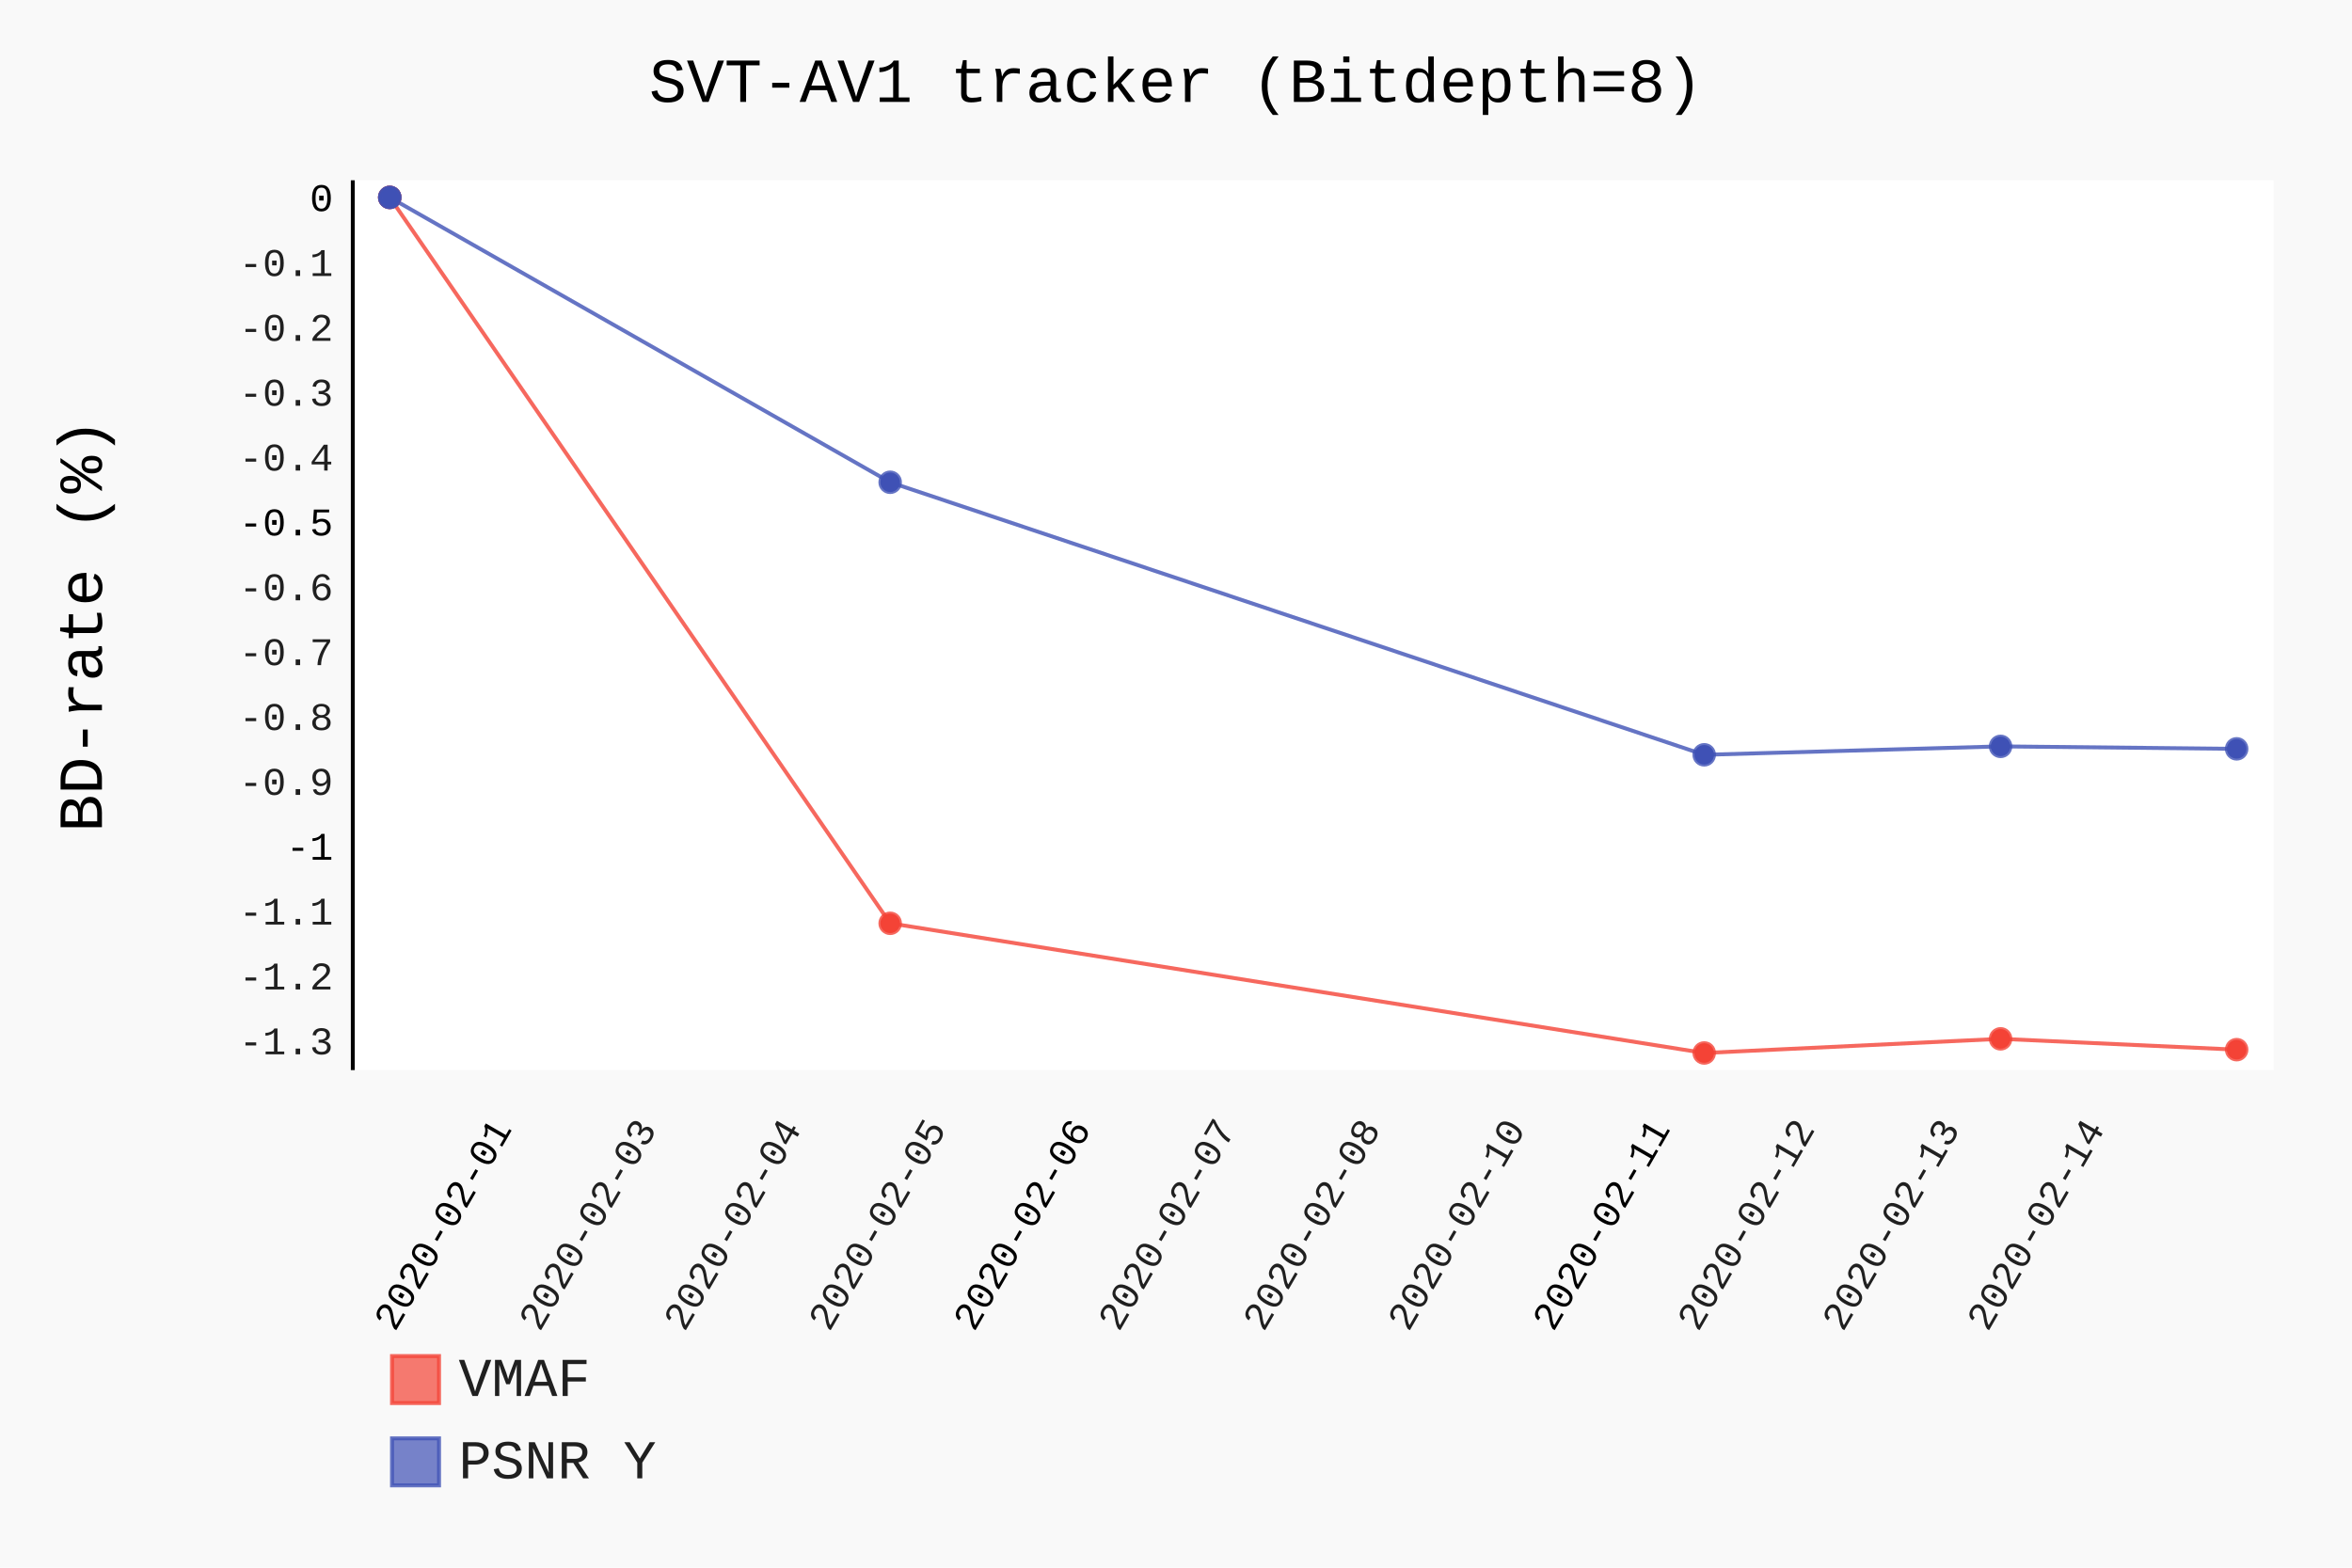
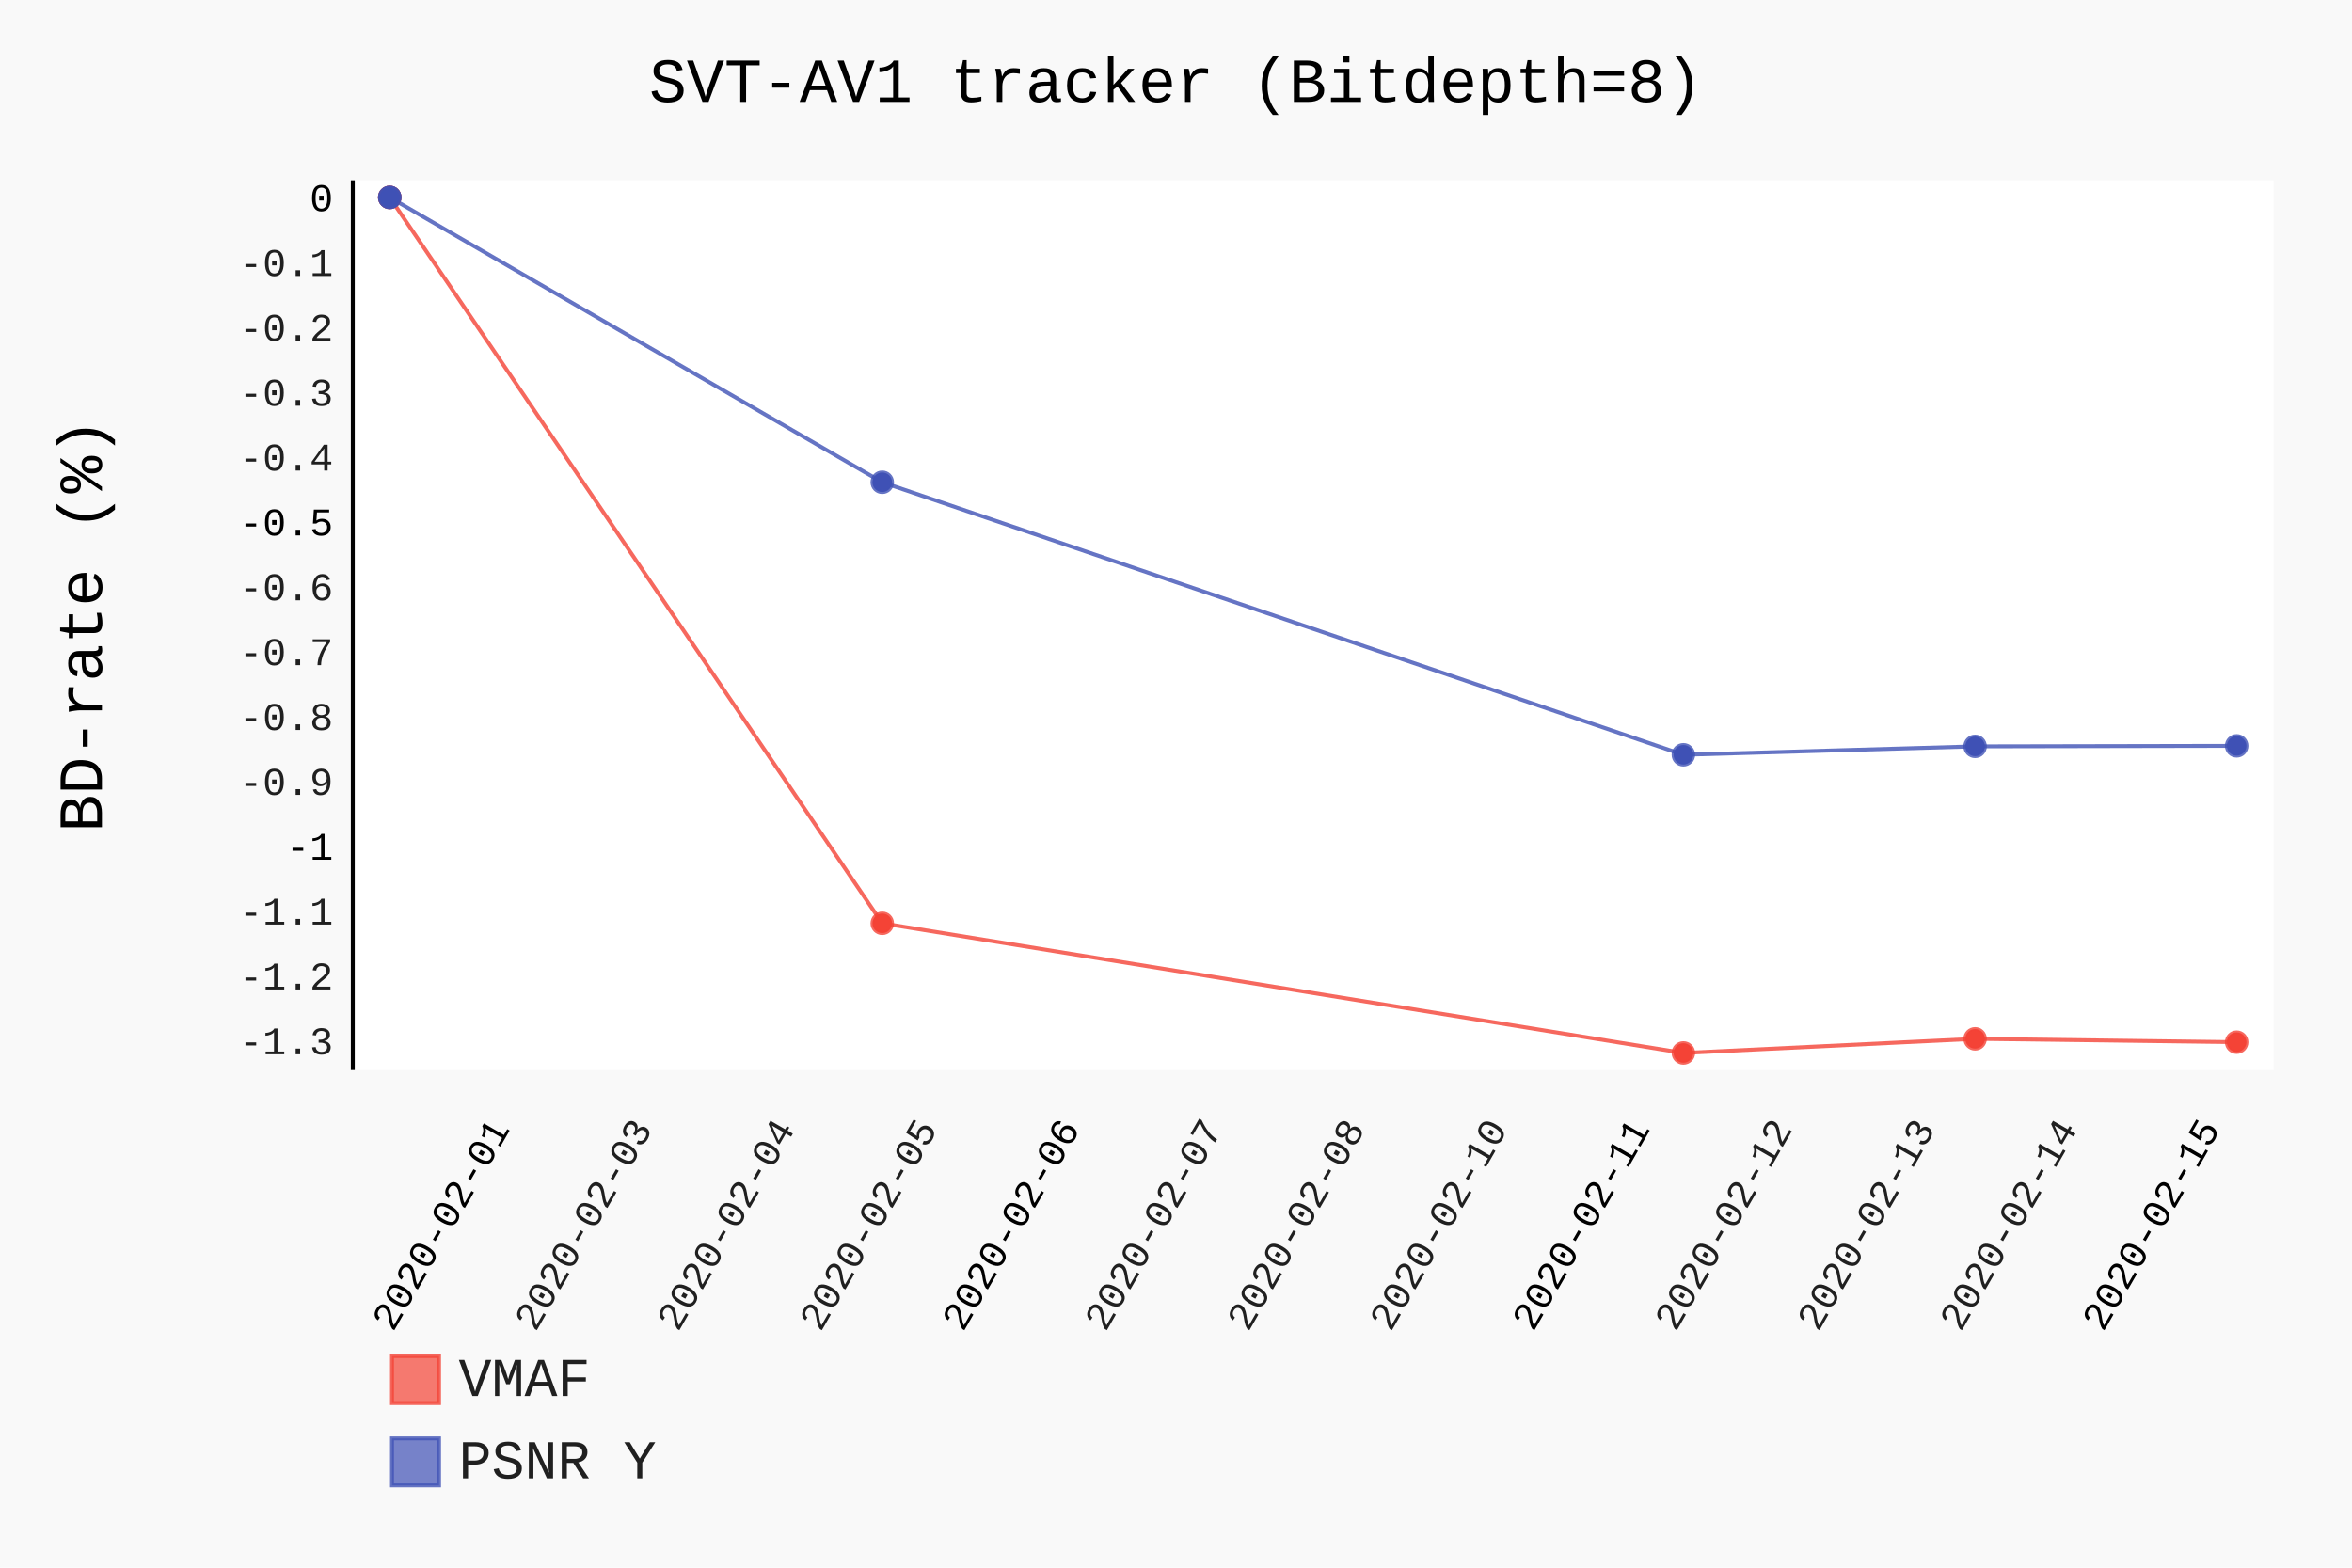
- <svg xmlns="http://www.w3.org/2000/svg" class="pygal-chart" id="chart-0018f33d-4ce8-40e3-aaaf-d8743b4f5142" viewBox="0 0 600 400">
+ <svg xmlns="http://www.w3.org/2000/svg" class="pygal-chart" id="chart-fd487442-45a7-45eb-9ea0-31bcedb255a2" viewBox="0 0 600 400">
  <defs>
-     <style type="text/css">#chart-0018f33d-4ce8-40e3-aaaf-d8743b4f5142{-webkit-user-select:none;-webkit-font-smoothing:antialiased;font-family:Consolas,"Liberation Mono",Menlo,Courier,monospace}#chart-0018f33d-4ce8-40e3-aaaf-d8743b4f5142 .title{font-family:Consolas,"Liberation Mono",Menlo,Courier,monospace;font-size:16px}#chart-0018f33d-4ce8-40e3-aaaf-d8743b4f5142 .legends .legend text{font-family:Consolas,"Liberation Mono",Menlo,Courier,monospace;font-size:14px}#chart-0018f33d-4ce8-40e3-aaaf-d8743b4f5142 .axis text{font-family:Consolas,"Liberation Mono",Menlo,Courier,monospace;font-size:10px}#chart-0018f33d-4ce8-40e3-aaaf-d8743b4f5142 .axis text.major{font-family:Consolas,"Liberation Mono",Menlo,Courier,monospace;font-size:10px}#chart-0018f33d-4ce8-40e3-aaaf-d8743b4f5142 .text-overlay text.value{font-family:Consolas,"Liberation Mono",Menlo,Courier,monospace;font-size:16px}#chart-0018f33d-4ce8-40e3-aaaf-d8743b4f5142 .text-overlay text.label{font-family:Consolas,"Liberation Mono",Menlo,Courier,monospace;font-size:10px}#chart-0018f33d-4ce8-40e3-aaaf-d8743b4f5142 .tooltip{font-family:Consolas,"Liberation Mono",Menlo,Courier,monospace;font-size:14px}#chart-0018f33d-4ce8-40e3-aaaf-d8743b4f5142 text.no_data{font-family:Consolas,"Liberation Mono",Menlo,Courier,monospace;font-size:64px}
- #chart-0018f33d-4ce8-40e3-aaaf-d8743b4f5142{background-color:rgba(249,249,249,1)}#chart-0018f33d-4ce8-40e3-aaaf-d8743b4f5142 path,#chart-0018f33d-4ce8-40e3-aaaf-d8743b4f5142 line,#chart-0018f33d-4ce8-40e3-aaaf-d8743b4f5142 rect,#chart-0018f33d-4ce8-40e3-aaaf-d8743b4f5142 circle{-webkit-transition:150ms;-moz-transition:150ms;transition:150ms}#chart-0018f33d-4ce8-40e3-aaaf-d8743b4f5142 .graph &gt; .background{fill:rgba(249,249,249,1)}#chart-0018f33d-4ce8-40e3-aaaf-d8743b4f5142 .plot &gt; .background{fill:rgba(255,255,255,1)}#chart-0018f33d-4ce8-40e3-aaaf-d8743b4f5142 .graph{fill:rgba(0,0,0,.87)}#chart-0018f33d-4ce8-40e3-aaaf-d8743b4f5142 text.no_data{fill:rgba(0,0,0,1)}#chart-0018f33d-4ce8-40e3-aaaf-d8743b4f5142 .title{fill:rgba(0,0,0,1)}#chart-0018f33d-4ce8-40e3-aaaf-d8743b4f5142 .legends .legend text{fill:rgba(0,0,0,.87)}#chart-0018f33d-4ce8-40e3-aaaf-d8743b4f5142 .legends .legend:hover text{fill:rgba(0,0,0,1)}#chart-0018f33d-4ce8-40e3-aaaf-d8743b4f5142 .axis .line{stroke:rgba(0,0,0,1)}#chart-0018f33d-4ce8-40e3-aaaf-d8743b4f5142 .axis .guide.line{stroke:rgba(0,0,0,.54)}#chart-0018f33d-4ce8-40e3-aaaf-d8743b4f5142 .axis .major.line{stroke:rgba(0,0,0,.87)}#chart-0018f33d-4ce8-40e3-aaaf-d8743b4f5142 .axis text.major{fill:rgba(0,0,0,1)}#chart-0018f33d-4ce8-40e3-aaaf-d8743b4f5142 .axis.y .guides:hover .guide.line,#chart-0018f33d-4ce8-40e3-aaaf-d8743b4f5142 .line-graph .axis.x .guides:hover .guide.line,#chart-0018f33d-4ce8-40e3-aaaf-d8743b4f5142 .stackedline-graph .axis.x .guides:hover .guide.line,#chart-0018f33d-4ce8-40e3-aaaf-d8743b4f5142 .xy-graph .axis.x .guides:hover .guide.line{stroke:rgba(0,0,0,1)}#chart-0018f33d-4ce8-40e3-aaaf-d8743b4f5142 .axis .guides:hover text{fill:rgba(0,0,0,1)}#chart-0018f33d-4ce8-40e3-aaaf-d8743b4f5142 .reactive{fill-opacity:.7;stroke-opacity:.8}#chart-0018f33d-4ce8-40e3-aaaf-d8743b4f5142 .ci{stroke:rgba(0,0,0,.87)}#chart-0018f33d-4ce8-40e3-aaaf-d8743b4f5142 .reactive.active,#chart-0018f33d-4ce8-40e3-aaaf-d8743b4f5142 .active .reactive{fill-opacity:.8;stroke-opacity:.9;stroke-width:4}#chart-0018f33d-4ce8-40e3-aaaf-d8743b4f5142 .ci .reactive.active{stroke-width:1.5}#chart-0018f33d-4ce8-40e3-aaaf-d8743b4f5142 .series text{fill:rgba(0,0,0,1)}#chart-0018f33d-4ce8-40e3-aaaf-d8743b4f5142 .tooltip rect{fill:rgba(255,255,255,1);stroke:rgba(0,0,0,1);-webkit-transition:opacity 150ms;-moz-transition:opacity 150ms;transition:opacity 150ms}#chart-0018f33d-4ce8-40e3-aaaf-d8743b4f5142 .tooltip .label{fill:rgba(0,0,0,.87)}#chart-0018f33d-4ce8-40e3-aaaf-d8743b4f5142 .tooltip .label{fill:rgba(0,0,0,.87)}#chart-0018f33d-4ce8-40e3-aaaf-d8743b4f5142 .tooltip .legend{font-size:.8em;fill:rgba(0,0,0,.54)}#chart-0018f33d-4ce8-40e3-aaaf-d8743b4f5142 .tooltip .x_label{font-size:.6em;fill:rgba(0,0,0,1)}#chart-0018f33d-4ce8-40e3-aaaf-d8743b4f5142 .tooltip .xlink{font-size:.5em;text-decoration:underline}#chart-0018f33d-4ce8-40e3-aaaf-d8743b4f5142 .tooltip .value{font-size:1.5em}#chart-0018f33d-4ce8-40e3-aaaf-d8743b4f5142 .bound{font-size:.5em}#chart-0018f33d-4ce8-40e3-aaaf-d8743b4f5142 .max-value{font-size:.75em;fill:rgba(0,0,0,.54)}#chart-0018f33d-4ce8-40e3-aaaf-d8743b4f5142 .map-element{fill:rgba(255,255,255,1);stroke:rgba(0,0,0,.54) !important}#chart-0018f33d-4ce8-40e3-aaaf-d8743b4f5142 .map-element .reactive{fill-opacity:inherit;stroke-opacity:inherit}#chart-0018f33d-4ce8-40e3-aaaf-d8743b4f5142 .color-0,#chart-0018f33d-4ce8-40e3-aaaf-d8743b4f5142 .color-0 a:visited{stroke:#F44336;fill:#F44336}#chart-0018f33d-4ce8-40e3-aaaf-d8743b4f5142 .color-1,#chart-0018f33d-4ce8-40e3-aaaf-d8743b4f5142 .color-1 a:visited{stroke:#3F51B5;fill:#3F51B5}#chart-0018f33d-4ce8-40e3-aaaf-d8743b4f5142 .text-overlay .color-0 text{fill:black}#chart-0018f33d-4ce8-40e3-aaaf-d8743b4f5142 .text-overlay .color-1 text{fill:black}
- #chart-0018f33d-4ce8-40e3-aaaf-d8743b4f5142 text.no_data{text-anchor:middle}#chart-0018f33d-4ce8-40e3-aaaf-d8743b4f5142 .guide.line{fill:none}#chart-0018f33d-4ce8-40e3-aaaf-d8743b4f5142 .centered{text-anchor:middle}#chart-0018f33d-4ce8-40e3-aaaf-d8743b4f5142 .title{text-anchor:middle}#chart-0018f33d-4ce8-40e3-aaaf-d8743b4f5142 .legends .legend text{fill-opacity:1}#chart-0018f33d-4ce8-40e3-aaaf-d8743b4f5142 .axis.x text{text-anchor:middle}#chart-0018f33d-4ce8-40e3-aaaf-d8743b4f5142 .axis.x:not(.web) text[transform]{text-anchor:start}#chart-0018f33d-4ce8-40e3-aaaf-d8743b4f5142 .axis.x:not(.web) text[transform].backwards{text-anchor:end}#chart-0018f33d-4ce8-40e3-aaaf-d8743b4f5142 .axis.y text{text-anchor:end}#chart-0018f33d-4ce8-40e3-aaaf-d8743b4f5142 .axis.y text[transform].backwards{text-anchor:start}#chart-0018f33d-4ce8-40e3-aaaf-d8743b4f5142 .axis.y2 text{text-anchor:start}#chart-0018f33d-4ce8-40e3-aaaf-d8743b4f5142 .axis.y2 text[transform].backwards{text-anchor:end}#chart-0018f33d-4ce8-40e3-aaaf-d8743b4f5142 .axis .guide.line{stroke-dasharray:4,4}#chart-0018f33d-4ce8-40e3-aaaf-d8743b4f5142 .axis .major.guide.line{stroke-dasharray:6,6}#chart-0018f33d-4ce8-40e3-aaaf-d8743b4f5142 .horizontal .axis.y .guide.line,#chart-0018f33d-4ce8-40e3-aaaf-d8743b4f5142 .horizontal .axis.y2 .guide.line,#chart-0018f33d-4ce8-40e3-aaaf-d8743b4f5142 .vertical .axis.x .guide.line{opacity:0}#chart-0018f33d-4ce8-40e3-aaaf-d8743b4f5142 .horizontal .axis.always_show .guide.line,#chart-0018f33d-4ce8-40e3-aaaf-d8743b4f5142 .vertical .axis.always_show .guide.line{opacity:1 !important}#chart-0018f33d-4ce8-40e3-aaaf-d8743b4f5142 .axis.y .guides:hover .guide.line,#chart-0018f33d-4ce8-40e3-aaaf-d8743b4f5142 .axis.y2 .guides:hover .guide.line,#chart-0018f33d-4ce8-40e3-aaaf-d8743b4f5142 .axis.x .guides:hover .guide.line{opacity:1}#chart-0018f33d-4ce8-40e3-aaaf-d8743b4f5142 .axis .guides:hover text{opacity:1}#chart-0018f33d-4ce8-40e3-aaaf-d8743b4f5142 .nofill{fill:none}#chart-0018f33d-4ce8-40e3-aaaf-d8743b4f5142 .subtle-fill{fill-opacity:.2}#chart-0018f33d-4ce8-40e3-aaaf-d8743b4f5142 .dot{stroke-width:1px;fill-opacity:1}#chart-0018f33d-4ce8-40e3-aaaf-d8743b4f5142 .dot.active{stroke-width:5px}#chart-0018f33d-4ce8-40e3-aaaf-d8743b4f5142 .dot.negative{fill:transparent}#chart-0018f33d-4ce8-40e3-aaaf-d8743b4f5142 text,#chart-0018f33d-4ce8-40e3-aaaf-d8743b4f5142 tspan{stroke:none !important}#chart-0018f33d-4ce8-40e3-aaaf-d8743b4f5142 .series text.active{opacity:1}#chart-0018f33d-4ce8-40e3-aaaf-d8743b4f5142 .tooltip rect{fill-opacity:.95;stroke-width:.5}#chart-0018f33d-4ce8-40e3-aaaf-d8743b4f5142 .tooltip text{fill-opacity:1}#chart-0018f33d-4ce8-40e3-aaaf-d8743b4f5142 .showable{visibility:hidden}#chart-0018f33d-4ce8-40e3-aaaf-d8743b4f5142 .showable.shown{visibility:visible}#chart-0018f33d-4ce8-40e3-aaaf-d8743b4f5142 .gauge-background{fill:rgba(229,229,229,1);stroke:none}#chart-0018f33d-4ce8-40e3-aaaf-d8743b4f5142 .bg-lines{stroke:rgba(249,249,249,1);stroke-width:2px}</style>
+     <style type="text/css">#chart-fd487442-45a7-45eb-9ea0-31bcedb255a2{-webkit-user-select:none;-webkit-font-smoothing:antialiased;font-family:Consolas,"Liberation Mono",Menlo,Courier,monospace}#chart-fd487442-45a7-45eb-9ea0-31bcedb255a2 .title{font-family:Consolas,"Liberation Mono",Menlo,Courier,monospace;font-size:16px}#chart-fd487442-45a7-45eb-9ea0-31bcedb255a2 .legends .legend text{font-family:Consolas,"Liberation Mono",Menlo,Courier,monospace;font-size:14px}#chart-fd487442-45a7-45eb-9ea0-31bcedb255a2 .axis text{font-family:Consolas,"Liberation Mono",Menlo,Courier,monospace;font-size:10px}#chart-fd487442-45a7-45eb-9ea0-31bcedb255a2 .axis text.major{font-family:Consolas,"Liberation Mono",Menlo,Courier,monospace;font-size:10px}#chart-fd487442-45a7-45eb-9ea0-31bcedb255a2 .text-overlay text.value{font-family:Consolas,"Liberation Mono",Menlo,Courier,monospace;font-size:16px}#chart-fd487442-45a7-45eb-9ea0-31bcedb255a2 .text-overlay text.label{font-family:Consolas,"Liberation Mono",Menlo,Courier,monospace;font-size:10px}#chart-fd487442-45a7-45eb-9ea0-31bcedb255a2 .tooltip{font-family:Consolas,"Liberation Mono",Menlo,Courier,monospace;font-size:14px}#chart-fd487442-45a7-45eb-9ea0-31bcedb255a2 text.no_data{font-family:Consolas,"Liberation Mono",Menlo,Courier,monospace;font-size:64px}
+ #chart-fd487442-45a7-45eb-9ea0-31bcedb255a2{background-color:rgba(249,249,249,1)}#chart-fd487442-45a7-45eb-9ea0-31bcedb255a2 path,#chart-fd487442-45a7-45eb-9ea0-31bcedb255a2 line,#chart-fd487442-45a7-45eb-9ea0-31bcedb255a2 rect,#chart-fd487442-45a7-45eb-9ea0-31bcedb255a2 circle{-webkit-transition:150ms;-moz-transition:150ms;transition:150ms}#chart-fd487442-45a7-45eb-9ea0-31bcedb255a2 .graph &gt; .background{fill:rgba(249,249,249,1)}#chart-fd487442-45a7-45eb-9ea0-31bcedb255a2 .plot &gt; .background{fill:rgba(255,255,255,1)}#chart-fd487442-45a7-45eb-9ea0-31bcedb255a2 .graph{fill:rgba(0,0,0,.87)}#chart-fd487442-45a7-45eb-9ea0-31bcedb255a2 text.no_data{fill:rgba(0,0,0,1)}#chart-fd487442-45a7-45eb-9ea0-31bcedb255a2 .title{fill:rgba(0,0,0,1)}#chart-fd487442-45a7-45eb-9ea0-31bcedb255a2 .legends .legend text{fill:rgba(0,0,0,.87)}#chart-fd487442-45a7-45eb-9ea0-31bcedb255a2 .legends .legend:hover text{fill:rgba(0,0,0,1)}#chart-fd487442-45a7-45eb-9ea0-31bcedb255a2 .axis .line{stroke:rgba(0,0,0,1)}#chart-fd487442-45a7-45eb-9ea0-31bcedb255a2 .axis .guide.line{stroke:rgba(0,0,0,.54)}#chart-fd487442-45a7-45eb-9ea0-31bcedb255a2 .axis .major.line{stroke:rgba(0,0,0,.87)}#chart-fd487442-45a7-45eb-9ea0-31bcedb255a2 .axis text.major{fill:rgba(0,0,0,1)}#chart-fd487442-45a7-45eb-9ea0-31bcedb255a2 .axis.y .guides:hover .guide.line,#chart-fd487442-45a7-45eb-9ea0-31bcedb255a2 .line-graph .axis.x .guides:hover .guide.line,#chart-fd487442-45a7-45eb-9ea0-31bcedb255a2 .stackedline-graph .axis.x .guides:hover .guide.line,#chart-fd487442-45a7-45eb-9ea0-31bcedb255a2 .xy-graph .axis.x .guides:hover .guide.line{stroke:rgba(0,0,0,1)}#chart-fd487442-45a7-45eb-9ea0-31bcedb255a2 .axis .guides:hover text{fill:rgba(0,0,0,1)}#chart-fd487442-45a7-45eb-9ea0-31bcedb255a2 .reactive{fill-opacity:.7;stroke-opacity:.8}#chart-fd487442-45a7-45eb-9ea0-31bcedb255a2 .ci{stroke:rgba(0,0,0,.87)}#chart-fd487442-45a7-45eb-9ea0-31bcedb255a2 .reactive.active,#chart-fd487442-45a7-45eb-9ea0-31bcedb255a2 .active .reactive{fill-opacity:.8;stroke-opacity:.9;stroke-width:4}#chart-fd487442-45a7-45eb-9ea0-31bcedb255a2 .ci .reactive.active{stroke-width:1.5}#chart-fd487442-45a7-45eb-9ea0-31bcedb255a2 .series text{fill:rgba(0,0,0,1)}#chart-fd487442-45a7-45eb-9ea0-31bcedb255a2 .tooltip rect{fill:rgba(255,255,255,1);stroke:rgba(0,0,0,1);-webkit-transition:opacity 150ms;-moz-transition:opacity 150ms;transition:opacity 150ms}#chart-fd487442-45a7-45eb-9ea0-31bcedb255a2 .tooltip .label{fill:rgba(0,0,0,.87)}#chart-fd487442-45a7-45eb-9ea0-31bcedb255a2 .tooltip .label{fill:rgba(0,0,0,.87)}#chart-fd487442-45a7-45eb-9ea0-31bcedb255a2 .tooltip .legend{font-size:.8em;fill:rgba(0,0,0,.54)}#chart-fd487442-45a7-45eb-9ea0-31bcedb255a2 .tooltip .x_label{font-size:.6em;fill:rgba(0,0,0,1)}#chart-fd487442-45a7-45eb-9ea0-31bcedb255a2 .tooltip .xlink{font-size:.5em;text-decoration:underline}#chart-fd487442-45a7-45eb-9ea0-31bcedb255a2 .tooltip .value{font-size:1.5em}#chart-fd487442-45a7-45eb-9ea0-31bcedb255a2 .bound{font-size:.5em}#chart-fd487442-45a7-45eb-9ea0-31bcedb255a2 .max-value{font-size:.75em;fill:rgba(0,0,0,.54)}#chart-fd487442-45a7-45eb-9ea0-31bcedb255a2 .map-element{fill:rgba(255,255,255,1);stroke:rgba(0,0,0,.54) !important}#chart-fd487442-45a7-45eb-9ea0-31bcedb255a2 .map-element .reactive{fill-opacity:inherit;stroke-opacity:inherit}#chart-fd487442-45a7-45eb-9ea0-31bcedb255a2 .color-0,#chart-fd487442-45a7-45eb-9ea0-31bcedb255a2 .color-0 a:visited{stroke:#F44336;fill:#F44336}#chart-fd487442-45a7-45eb-9ea0-31bcedb255a2 .color-1,#chart-fd487442-45a7-45eb-9ea0-31bcedb255a2 .color-1 a:visited{stroke:#3F51B5;fill:#3F51B5}#chart-fd487442-45a7-45eb-9ea0-31bcedb255a2 .text-overlay .color-0 text{fill:black}#chart-fd487442-45a7-45eb-9ea0-31bcedb255a2 .text-overlay .color-1 text{fill:black}
+ #chart-fd487442-45a7-45eb-9ea0-31bcedb255a2 text.no_data{text-anchor:middle}#chart-fd487442-45a7-45eb-9ea0-31bcedb255a2 .guide.line{fill:none}#chart-fd487442-45a7-45eb-9ea0-31bcedb255a2 .centered{text-anchor:middle}#chart-fd487442-45a7-45eb-9ea0-31bcedb255a2 .title{text-anchor:middle}#chart-fd487442-45a7-45eb-9ea0-31bcedb255a2 .legends .legend text{fill-opacity:1}#chart-fd487442-45a7-45eb-9ea0-31bcedb255a2 .axis.x text{text-anchor:middle}#chart-fd487442-45a7-45eb-9ea0-31bcedb255a2 .axis.x:not(.web) text[transform]{text-anchor:start}#chart-fd487442-45a7-45eb-9ea0-31bcedb255a2 .axis.x:not(.web) text[transform].backwards{text-anchor:end}#chart-fd487442-45a7-45eb-9ea0-31bcedb255a2 .axis.y text{text-anchor:end}#chart-fd487442-45a7-45eb-9ea0-31bcedb255a2 .axis.y text[transform].backwards{text-anchor:start}#chart-fd487442-45a7-45eb-9ea0-31bcedb255a2 .axis.y2 text{text-anchor:start}#chart-fd487442-45a7-45eb-9ea0-31bcedb255a2 .axis.y2 text[transform].backwards{text-anchor:end}#chart-fd487442-45a7-45eb-9ea0-31bcedb255a2 .axis .guide.line{stroke-dasharray:4,4}#chart-fd487442-45a7-45eb-9ea0-31bcedb255a2 .axis .major.guide.line{stroke-dasharray:6,6}#chart-fd487442-45a7-45eb-9ea0-31bcedb255a2 .horizontal .axis.y .guide.line,#chart-fd487442-45a7-45eb-9ea0-31bcedb255a2 .horizontal .axis.y2 .guide.line,#chart-fd487442-45a7-45eb-9ea0-31bcedb255a2 .vertical .axis.x .guide.line{opacity:0}#chart-fd487442-45a7-45eb-9ea0-31bcedb255a2 .horizontal .axis.always_show .guide.line,#chart-fd487442-45a7-45eb-9ea0-31bcedb255a2 .vertical .axis.always_show .guide.line{opacity:1 !important}#chart-fd487442-45a7-45eb-9ea0-31bcedb255a2 .axis.y .guides:hover .guide.line,#chart-fd487442-45a7-45eb-9ea0-31bcedb255a2 .axis.y2 .guides:hover .guide.line,#chart-fd487442-45a7-45eb-9ea0-31bcedb255a2 .axis.x .guides:hover .guide.line{opacity:1}#chart-fd487442-45a7-45eb-9ea0-31bcedb255a2 .axis .guides:hover text{opacity:1}#chart-fd487442-45a7-45eb-9ea0-31bcedb255a2 .nofill{fill:none}#chart-fd487442-45a7-45eb-9ea0-31bcedb255a2 .subtle-fill{fill-opacity:.2}#chart-fd487442-45a7-45eb-9ea0-31bcedb255a2 .dot{stroke-width:1px;fill-opacity:1}#chart-fd487442-45a7-45eb-9ea0-31bcedb255a2 .dot.active{stroke-width:5px}#chart-fd487442-45a7-45eb-9ea0-31bcedb255a2 .dot.negative{fill:transparent}#chart-fd487442-45a7-45eb-9ea0-31bcedb255a2 text,#chart-fd487442-45a7-45eb-9ea0-31bcedb255a2 tspan{stroke:none !important}#chart-fd487442-45a7-45eb-9ea0-31bcedb255a2 .series text.active{opacity:1}#chart-fd487442-45a7-45eb-9ea0-31bcedb255a2 .tooltip rect{fill-opacity:.95;stroke-width:.5}#chart-fd487442-45a7-45eb-9ea0-31bcedb255a2 .tooltip text{fill-opacity:1}#chart-fd487442-45a7-45eb-9ea0-31bcedb255a2 .showable{visibility:hidden}#chart-fd487442-45a7-45eb-9ea0-31bcedb255a2 .showable.shown{visibility:visible}#chart-fd487442-45a7-45eb-9ea0-31bcedb255a2 .gauge-background{fill:rgba(229,229,229,1);stroke:none}#chart-fd487442-45a7-45eb-9ea0-31bcedb255a2 .bg-lines{stroke:rgba(249,249,249,1);stroke-width:2px}</style>
  </defs>
  <g class="graph datetimeline-graph vertical">
    <rect class="background" height="400" width="600" x="0" y="0" />
    <g class="plot" transform="translate(90, 46)">
      <rect class="background" height="227.038" width="490.0" x="0" y="0" />
      <g class="axis y">
        <g class="guides">
          <text class="" x="-5" y="223.011">-1.3</text>
        </g>
        <g class="guides">
          <text class="" x="-5" y="206.461">-1.2</text>
        </g>
        <g class="guides">
          <text class="" x="-5" y="189.912">-1.1</text>
        </g>
        <g class="guides">
          <text class="major" x="-5" y="173.362">-1</text>
        </g>
        <g class="guides">
          <text class="" x="-5" y="156.813">-0.9</text>
        </g>
        <g class="guides">
          <text class="" x="-5" y="140.263">-0.8</text>
        </g>
        <g class="guides">
          <text class="" x="-5" y="123.713">-0.7</text>
        </g>
        <g class="guides">
          <text class="" x="-5" y="107.164">-0.6</text>
        </g>
        <g class="guides">
          <text class="major" x="-5" y="90.614">-0.5</text>
        </g>
        <g class="guides">
          <text class="" x="-5" y="74.065">-0.4</text>
        </g>
        <g class="guides">
          <text class="" x="-5" y="57.515">-0.3</text>
        </g>
        <g class="guides">
          <text class="" x="-5" y="40.965">-0.2</text>
        </g>
        <g class="guides">
          <text class="" x="-5" y="24.416">-0.1</text>
        </g>
        <g class="guides">
          <text class="major" x="-5" y="7.866">0</text>
        </g>
      </g>
      <g class="axis x">
        <path class="line" d="M0 0 v227.038" />
        <g class="guides">
-           <path class="major guide line" d="M40.748 0 v227.038" />
-           <text class="major backwards" transform="rotate(300 40.74756 242.0385)" x="40.748" y="242.038">2020-02-01</text>
+           <path class="major guide line" d="M40.252 0 v227.038" />
+           <text class="major backwards" transform="rotate(300 40.25166 242.0385)" x="40.252" y="242.038">2020-02-01</text>
        </g>
        <g class="guides">
-           <path class="guide line" d="M77.687 0 v227.038" />
-           <text class="backwards" transform="rotate(300 77.68681 242.0385)" x="77.687" y="242.038">2020-02-03</text>
+           <path class="guide line" d="M76.606 0 v227.038" />
+           <text class="backwards" transform="rotate(300 76.60613 242.0385)" x="76.606" y="242.038">2020-02-03</text>
        </g>
        <g class="guides">
-           <path class="guide line" d="M114.626 0 v227.038" />
-           <text class="backwards" transform="rotate(300 114.6261 242.0385)" x="114.626" y="242.038">2020-02-04</text>
+           <path class="guide line" d="M112.961 0 v227.038" />
+           <text class="backwards" transform="rotate(300 112.9606 242.0385)" x="112.961" y="242.038">2020-02-04</text>
        </g>
        <g class="guides">
-           <path class="guide line" d="M151.565 0 v227.038" />
-           <text class="backwards" transform="rotate(300 151.5653 242.0385)" x="151.565" y="242.038">2020-02-05</text>
+           <path class="guide line" d="M149.315 0 v227.038" />
+           <text class="backwards" transform="rotate(300 149.3151 242.0385)" x="149.315" y="242.038">2020-02-05</text>
        </g>
        <g class="guides">
-           <path class="major guide line" d="M188.505 0 v227.038" />
-           <text class="major backwards" transform="rotate(300 188.5046 242.0385)" x="188.505" y="242.038">2020-02-06</text>
+           <path class="major guide line" d="M185.67 0 v227.038" />
+           <text class="major backwards" transform="rotate(300 185.6695 242.0385)" x="185.67" y="242.038">2020-02-06</text>
        </g>
        <g class="guides">
-           <path class="guide line" d="M225.444 0 v227.038" />
-           <text class="backwards" transform="rotate(300 225.4438 242.0385)" x="225.444" y="242.038">2020-02-07</text>
+           <path class="guide line" d="M222.024 0 v227.038" />
+           <text class="backwards" transform="rotate(300 222.024 242.0385)" x="222.024" y="242.038">2020-02-07</text>
        </g>
        <g class="guides">
-           <path class="guide line" d="M262.383 0 v227.038" />
-           <text class="backwards" transform="rotate(300 262.3831 242.0385)" x="262.383" y="242.038">2020-02-08</text>
+           <path class="guide line" d="M258.378 0 v227.038" />
+           <text class="backwards" transform="rotate(300 258.3784 242.0385)" x="258.378" y="242.038">2020-02-08</text>
        </g>
        <g class="guides">
-           <path class="guide line" d="M299.322 0 v227.038" />
-           <text class="backwards" transform="rotate(300 299.3223 242.0385)" x="299.322" y="242.038">2020-02-10</text>
+           <path class="guide line" d="M294.733 0 v227.038" />
+           <text class="backwards" transform="rotate(300 294.7329 242.0385)" x="294.733" y="242.038">2020-02-10</text>
        </g>
        <g class="guides">
-           <path class="major guide line" d="M336.262 0 v227.038" />
-           <text class="major backwards" transform="rotate(300 336.2616 242.0385)" x="336.262" y="242.038">2020-02-11</text>
+           <path class="major guide line" d="M331.087 0 v227.038" />
+           <text class="major backwards" transform="rotate(300 331.0874 242.0385)" x="331.087" y="242.038">2020-02-11</text>
        </g>
        <g class="guides">
-           <path class="guide line" d="M373.201 0 v227.038" />
-           <text class="backwards" transform="rotate(300 373.2008 242.0385)" x="373.201" y="242.038">2020-02-12</text>
+           <path class="guide line" d="M367.442 0 v227.038" />
+           <text class="backwards" transform="rotate(300 367.4418 242.0385)" x="367.442" y="242.038">2020-02-12</text>
        </g>
        <g class="guides">
-           <path class="guide line" d="M410.14 0 v227.038" />
-           <text class="backwards" transform="rotate(300 410.1401 242.0385)" x="410.14" y="242.038">2020-02-13</text>
+           <path class="guide line" d="M403.796 0 v227.038" />
+           <text class="backwards" transform="rotate(300 403.7963 242.0385)" x="403.796" y="242.038">2020-02-13</text>
        </g>
        <g class="guides">
-           <path class="guide line" d="M447.079 0 v227.038" />
-           <text class="backwards" transform="rotate(300 447.0793 242.0385)" x="447.079" y="242.038">2020-02-14</text>
+           <path class="guide line" d="M440.151 0 v227.038" />
+           <text class="backwards" transform="rotate(300 440.1508 242.0385)" x="440.151" y="242.038">2020-02-14</text>
+         </g>
+         <g class="guides">
+           <path class="major guide line" d="M476.505 0 v227.038" />
+           <text class="major backwards" transform="rotate(300 476.5052 242.0385)" x="476.505" y="242.038">2020-02-15</text>
        </g>
      </g>
      <g class="series serie-0 color-0">
-         <path class="line reactive nofill" d="M9.423 4.366 L9.423 4.366 137.085 189.584 344.747 222.672 420.352 219.062 480.577 221.823" />
+         <path class="line reactive nofill" d="M9.423 4.366 L9.423 4.366 135.064 189.584 339.438 222.672 413.846 219.062 480.577 219.921" />
      </g>
      <g class="series serie-1 color-1">
-         <path class="line reactive nofill" d="M9.423 4.366 L9.423 4.366 137.085 77.051 344.747 146.588 420.352 144.439 480.577 145.069" />
+         <path class="line reactive nofill" d="M9.423 4.366 L9.423 4.366 135.064 77.051 339.438 146.588 413.846 144.439 480.577 144.31" />
      </g>
    </g>
    <g class="titles">
      <text class="title plot_title" x="300.0" y="26">SVT-AV1 tracker (Bitdepth=8)</text>
      <text class="title" transform="rotate(-90 0 159.5192)" x="0" y="185.519">BD-rate (%)</text>
    </g>
    <g class="plot overlay" transform="translate(90, 46)">
      <g class="series serie-0 color-0">
        <g class="dots">
          <circle class="dot reactive tooltip-trigger" cx="9.423" cy="4.366" r="2.5" />
        </g>
        <g class="dots">
          <circle class="dot reactive tooltip-trigger" cx="9.423" cy="4.366" r="2.5" />
        </g>
        <g class="dots">
-           <circle class="dot reactive tooltip-trigger" cx="137.085" cy="189.584" r="2.5" />
+           <circle class="dot reactive tooltip-trigger" cx="135.064" cy="189.584" r="2.5" />
        </g>
        <g class="dots">
-           <circle class="dot reactive tooltip-trigger" cx="344.747" cy="222.672" r="2.5" />
+           <circle class="dot reactive tooltip-trigger" cx="339.438" cy="222.672" r="2.5" />
        </g>
        <g class="dots">
-           <circle class="dot reactive tooltip-trigger" cx="420.352" cy="219.062" r="2.5" />
+           <circle class="dot reactive tooltip-trigger" cx="413.846" cy="219.062" r="2.5" />
        </g>
        <g class="dots">
-           <circle class="dot reactive tooltip-trigger" cx="480.577" cy="221.823" r="2.5" />
+           <circle class="dot reactive tooltip-trigger" cx="480.577" cy="219.921" r="2.5" />
        </g>
      </g>
      <g class="series serie-1 color-1">
        <g class="dots">
          <circle class="dot reactive tooltip-trigger" cx="9.423" cy="4.366" r="2.5" />
        </g>
        <g class="dots">
          <circle class="dot reactive tooltip-trigger" cx="9.423" cy="4.366" r="2.5" />
        </g>
        <g class="dots">
-           <circle class="dot reactive tooltip-trigger" cx="137.085" cy="77.051" r="2.5" />
+           <circle class="dot reactive tooltip-trigger" cx="135.064" cy="77.051" r="2.5" />
        </g>
        <g class="dots">
-           <circle class="dot reactive tooltip-trigger" cx="344.747" cy="146.588" r="2.5" />
+           <circle class="dot reactive tooltip-trigger" cx="339.438" cy="146.588" r="2.5" />
        </g>
        <g class="dots">
-           <circle class="dot reactive tooltip-trigger" cx="420.352" cy="144.439" r="2.5" />
+           <circle class="dot reactive tooltip-trigger" cx="413.846" cy="144.439" r="2.5" />
        </g>
        <g class="dots">
-           <circle class="dot reactive tooltip-trigger" cx="480.577" cy="145.069" r="2.5" />
+           <circle class="dot reactive tooltip-trigger" cx="480.577" cy="144.31" r="2.5" />
        </g>
      </g>
    </g>
    <g class="plot text-overlay" transform="translate(90, 46)">
      <g class="series serie-0 color-0" />
      <g class="series serie-1 color-1" />
    </g>
    <g class="plot tooltip-overlay" transform="translate(90, 46)">
      <g class="tooltip" style="opacity: 0" transform="translate(0 0)">
        <rect class="tooltip-box" height="0" rx="0" ry="0" width="0" />
        <g class="text" />
      </g>
    </g>
    <g class="legends" transform="translate(100, 345)">
      <g class="legend reactive activate-serie" id="activate-serie-0">
        <rect class="color-0 reactive" height="12" width="12" x="0.0" y="1.0" />
        <text x="17.0" y="11.2">VMAF</text>
      </g>
      <g class="legend reactive activate-serie" id="activate-serie-1">
        <rect class="color-1 reactive" height="12" width="12" x="0.0" y="22.0" />
        <text x="17.0" y="32.2">PSNR Y</text>
      </g>
    </g>
  </g>
</svg>
